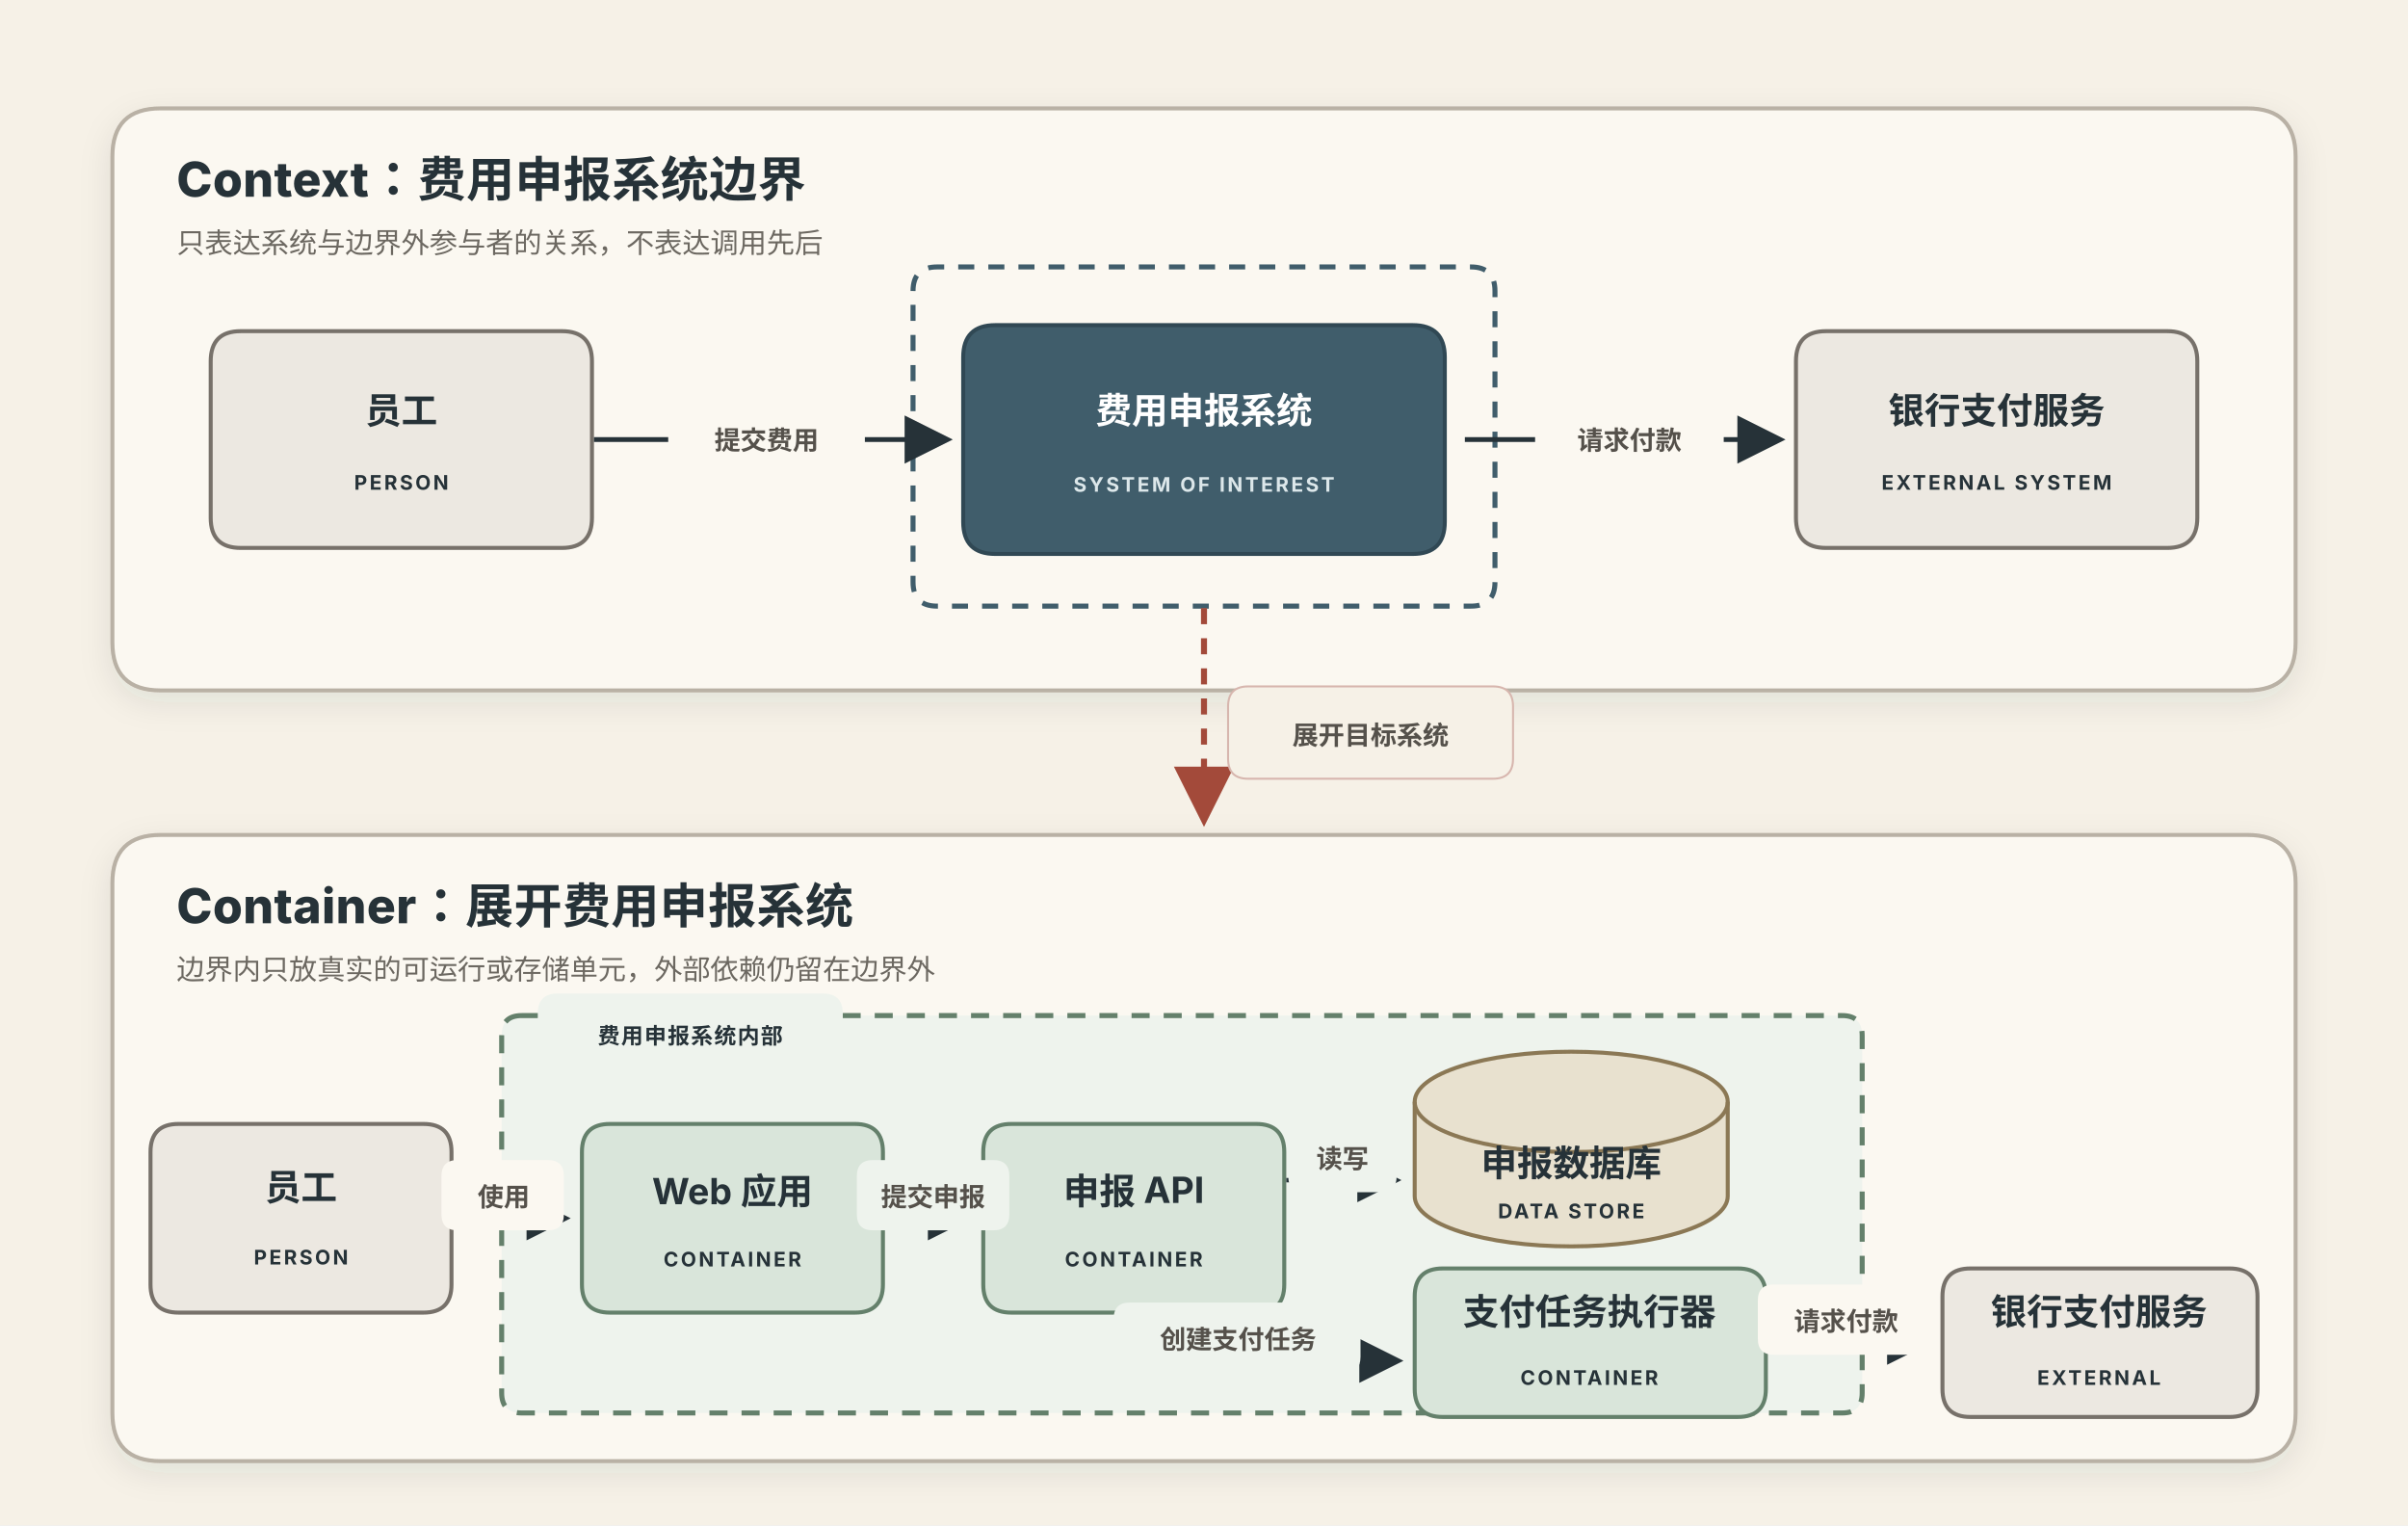
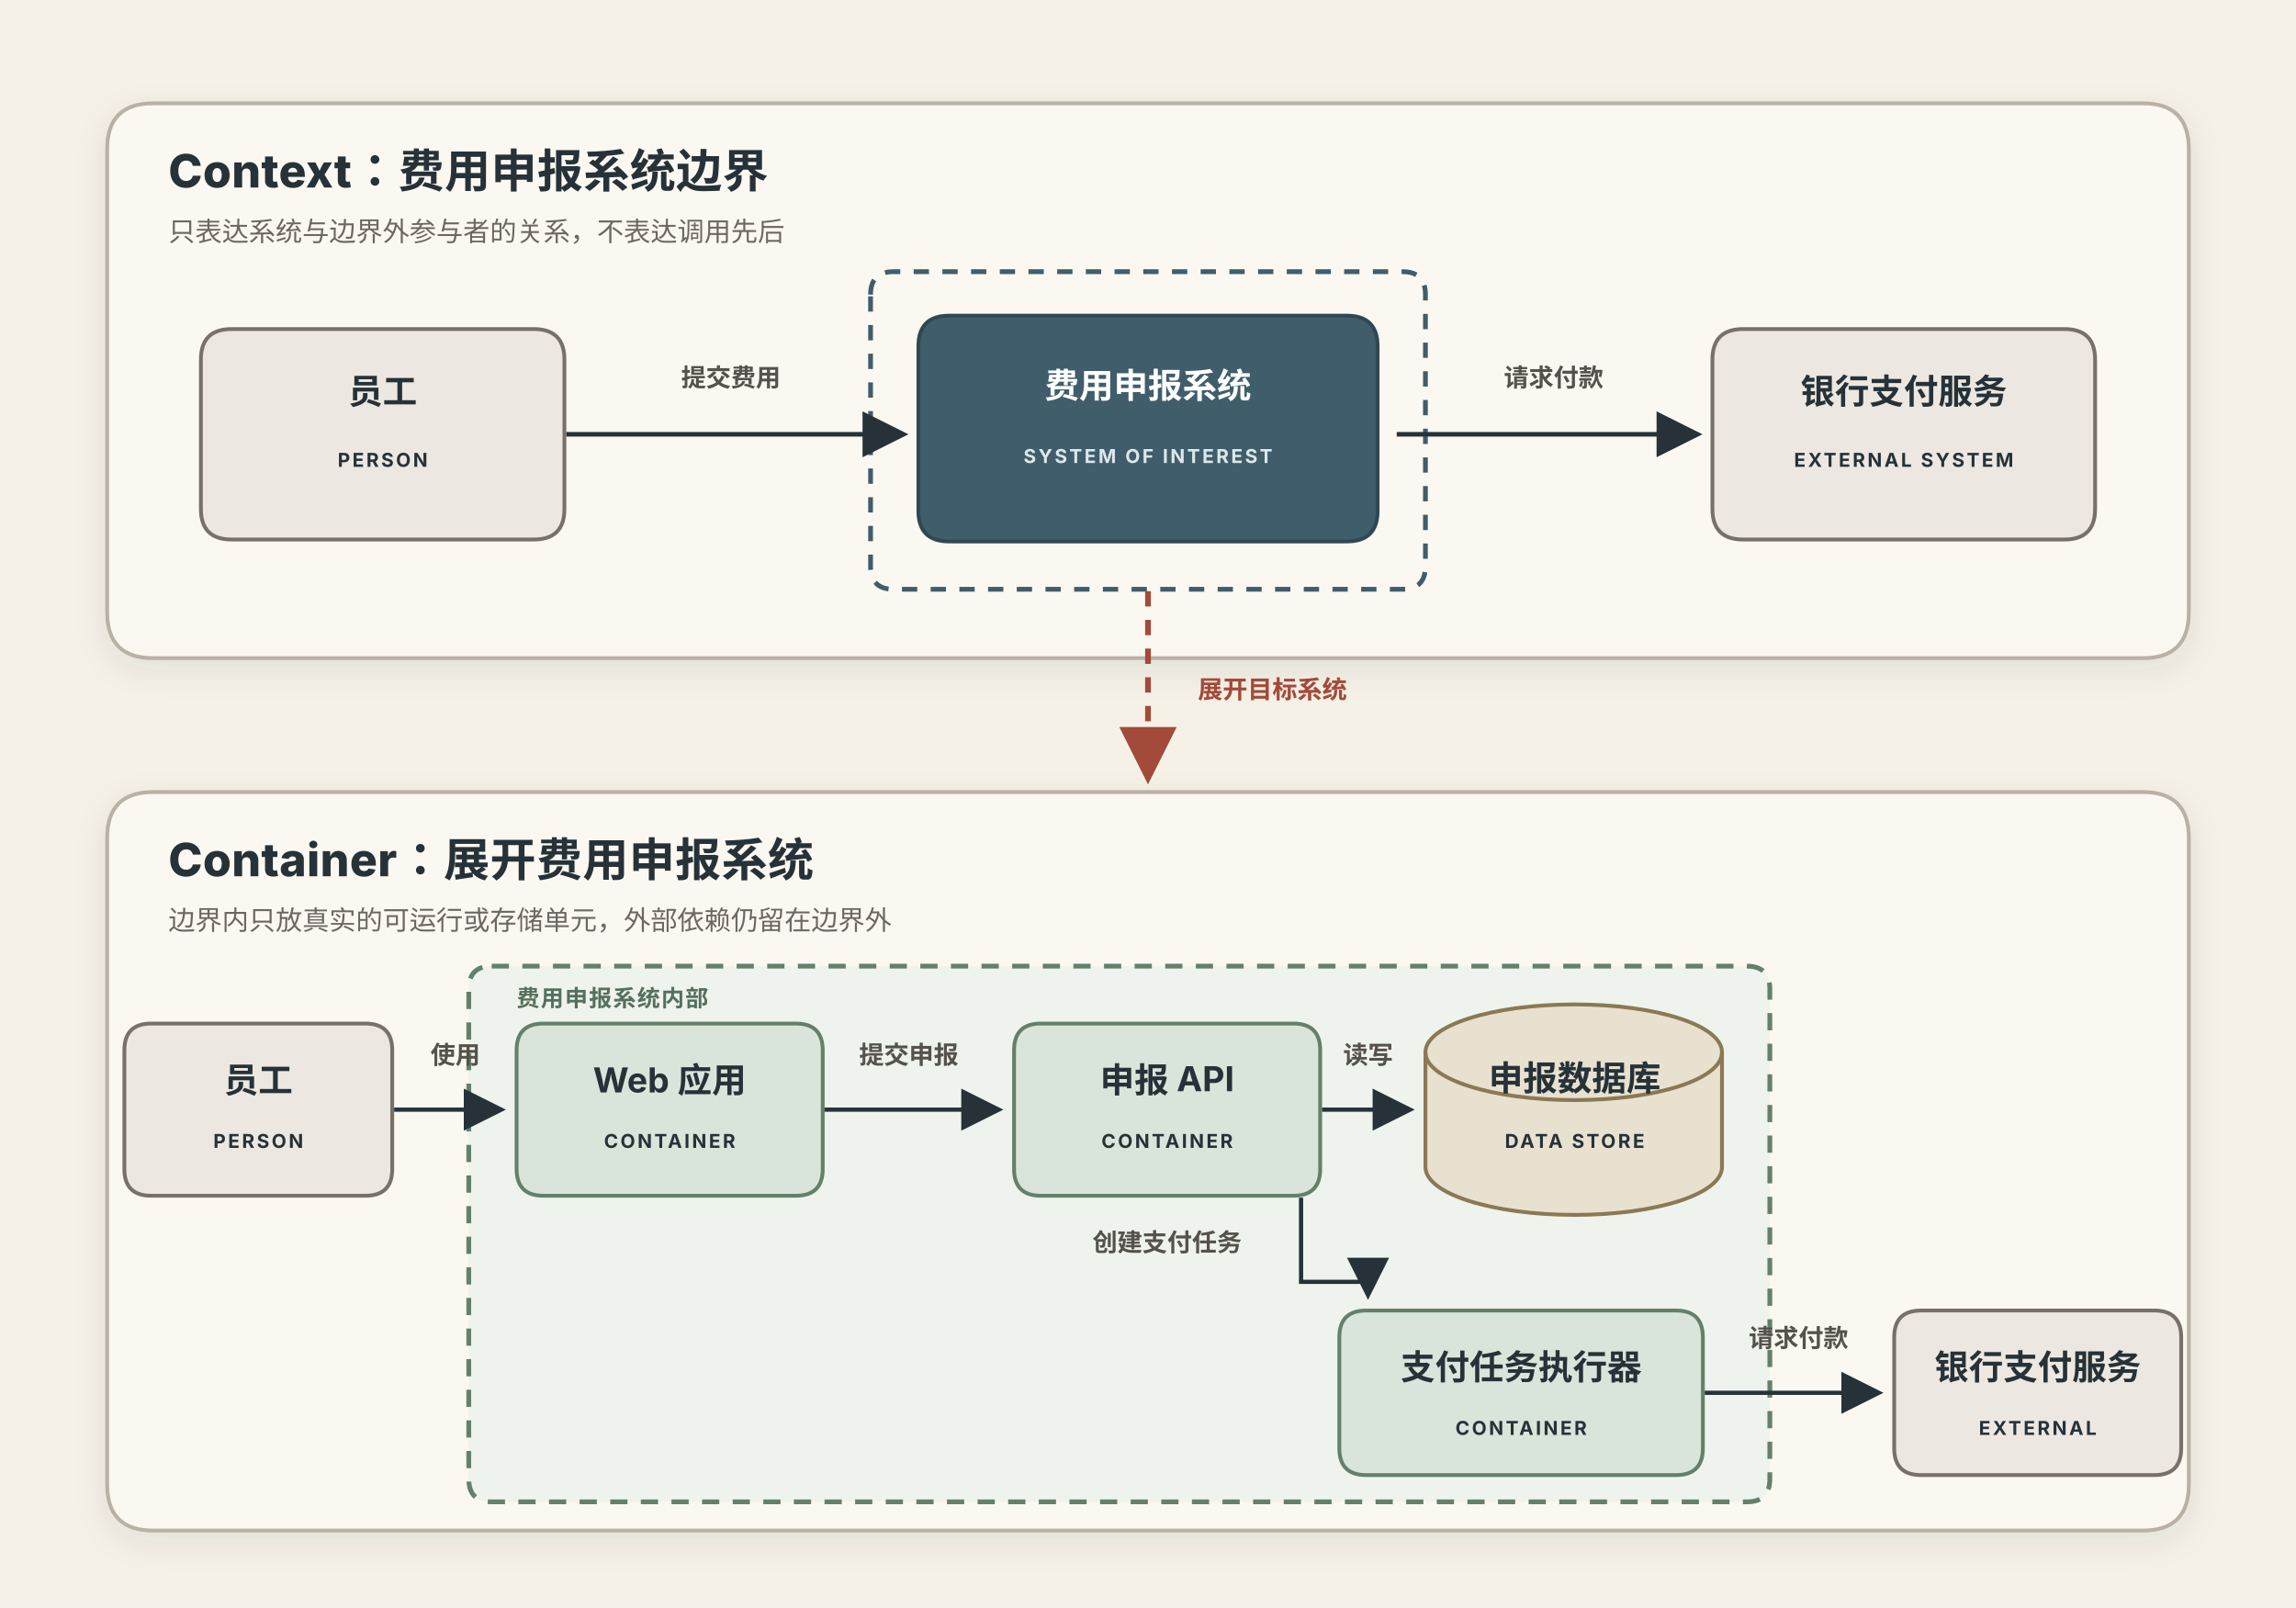
- <svg xmlns="http://www.w3.org/2000/svg" viewBox="0 0 1200 760" role="img" aria-labelledby="diagram-title diagram-description">
+ <svg xmlns="http://www.w3.org/2000/svg" viewBox="0 0 1200 840" role="img" aria-labelledby="diagram-title diagram-description">
  <defs>
    <filter id="soft-shadow" x="-20%" y="-20%" width="140%" height="150%">
      <feDropShadow dx="0" dy="5" stdDeviation="8" flood-color="#263238" flood-opacity=".09" />
    </filter>
    <marker id="arrow-ink" markerUnits="strokeWidth" markerWidth="10" markerHeight="10" refX="8" refY="5" orient="auto">
      <path d="M0 0L10 5L0 10Z" fill="#263238" />
    </marker>
    <marker id="arrow-brick" markerUnits="strokeWidth" markerWidth="10" markerHeight="10" refX="8" refY="5" orient="auto">
      <path d="M0 0L10 5L0 10Z" fill="#A34A3A" />
    </marker>
    <style>
      text {
        font-family: -apple-system, BlinkMacSystemFont, "Segoe UI", "PingFang SC",
          "Hiragino Sans GB", "Microsoft YaHei", sans-serif;
        fill: #263238;
      }
      .section-title { font-size: 24px; font-weight: 760; letter-spacing: .2px; }
      .section-note { font-size: 14px; fill: #6c6861; }
      .node-title { font-size: 18px; font-weight: 720; }
      .node-type { font-size: 10px; font-weight: 700; letter-spacing: 1.2px; }
      .inverse-title { fill: #fff; }
      .inverse-type { fill: #dce7ea; }
-       .relation { font-size: 13px; font-weight: 650; fill: #55514b; }
-       .badge { font-size: 11px; font-weight: 760; letter-spacing: .6px; }
+       .edge-label { font-size: 13px; font-weight: 650; fill: #55514b; }
+       .zoom-label { fill: #a34a3a; }
+       .badge { font-size: 12px; font-weight: 760; letter-spacing: .6px; fill: #55705d; }
    </style>
  </defs>
-   <path d="M0 0H1200V760H0Z" fill="#F6F1E7" />
+   <path d="M0 0H1200V840H0Z" fill="#F6F1E7" />
  <path d="M80 54H1120Q1144 54 1144 78V320Q1144 344 1120 344H80Q56 344 56 320V78Q56 54 80 54Z" fill="#FBF8F1" stroke="#B9B1A5" stroke-width="2" filter="url(#soft-shadow)" />
  <text x="88" y="98" class="section-title">Context：费用申报系统边界</text>
  <text x="88" y="126" class="section-note">只表达系统与边界外参与者的关系，不表达调用先后</text>
-   <path d="M105 180Q105 165 120 165H280Q295 165 295 180V258Q295 273 280 273H120Q105 273 105 258Z" fill="#ECE8E1" stroke="#77716A" stroke-width="2" />
+   <path d="M105 188Q105 172 121 172H279Q295 172 295 188V266Q295 282 279 282H121Q105 282 105 266Z" fill="#ECE8E1" stroke="#77716A" stroke-width="2" />
  <text x="200" y="211" text-anchor="middle" class="node-title">员工</text>
  <text x="200" y="244" text-anchor="middle" class="node-type" fill="#77716A">PERSON</text>
-   <path d="M455 145Q455 133 467 133H733Q745 133 745 145V290Q745 302 733 302H467Q455 302 455 290Z" fill="none" stroke="#405D6B" stroke-width="2.5" stroke-dasharray="8 7" />
-   <path d="M480 178Q480 162 496 162H704Q720 162 720 178V260Q720 276 704 276H496Q480 276 480 260Z" fill="#405D6B" stroke="#304854" stroke-width="2" />
-   <text x="600" y="211" text-anchor="middle" class="node-title inverse-title">费用申报系统</text>
-   <text x="600" y="245" text-anchor="middle" class="node-type inverse-type">SYSTEM OF INTEREST</text>
-   <path d="M895 180Q895 165 910 165H1080Q1095 165 1095 180V258Q1095 273 1080 273H910Q895 273 895 258Z" fill="#ECE8E1" stroke="#77716A" stroke-width="2" />
+   <path d="M455 154Q455 142 467 142H733Q745 142 745 154V296Q745 308 733 308H467Q455 308 455 296Z" fill="none" stroke="#405D6B" stroke-width="2.5" stroke-dasharray="8 7" />
+   <path d="M480 181Q480 165 496 165H704Q720 165 720 181V267Q720 283 704 283H496Q480 283 480 267Z" fill="#405D6B" stroke="#304854" stroke-width="2" />
+   <text x="600" y="208" text-anchor="middle" class="node-title inverse-title">费用申报系统</text>
+   <text x="600" y="242" text-anchor="middle" class="node-type inverse-type">SYSTEM OF INTEREST</text>
+   <path d="M895 188Q895 172 911 172H1079Q1095 172 1095 188V266Q1095 282 1079 282H911Q895 282 895 266Z" fill="#ECE8E1" stroke="#77716A" stroke-width="2" />
  <text x="995" y="211" text-anchor="middle" class="node-title">银行支付服务</text>
  <text x="995" y="244" text-anchor="middle" class="node-type" fill="#77716A">EXTERNAL SYSTEM</text>
-   <path d="M296 219H470" fill="none" stroke="#263238" stroke-width="2.4" marker-end="url(#arrow-ink)" />
-   <path d="M730 219H885" fill="none" stroke="#263238" stroke-width="2.4" marker-end="url(#arrow-ink)" />
-   <path d="M342 199H422Q431 199 431 208V230Q431 239 422 239H342Q333 239 333 230V208Q333 199 342 199Z" fill="#FBF8F1" />
-   <text x="382" y="224" text-anchor="middle" class="relation">提交费用</text>
-   <path d="M774 199H850Q859 199 859 208V230Q859 239 850 239H774Q765 239 765 230V208Q765 199 774 199Z" fill="#FBF8F1" />
-   <text x="812" y="224" text-anchor="middle" class="relation">请求付款</text>
-   <path d="M600 303V406" fill="none" stroke="#A34A3A" stroke-width="3" stroke-dasharray="8 7" marker-end="url(#arrow-brick)" />
-   <path d="M622 342H744Q754 342 754 352V378Q754 388 744 388H622Q612 388 612 378V352Q612 342 622 342Z" fill="#F6F1E7" stroke="#D7B6AE" />
-   <text x="683" y="371" text-anchor="middle" class="relation" fill="#A34A3A">展开目标系统</text>
-   <path d="M80 416H1120Q1144 416 1144 440V704Q1144 728 1120 728H80Q56 728 56 704V440Q56 416 80 416Z" fill="#FBF8F1" stroke="#B9B1A5" stroke-width="2" filter="url(#soft-shadow)" />
-   <text x="88" y="460" class="section-title">Container：展开费用申报系统</text>
-   <text x="88" y="488" class="section-note">边界内只放真实的可运行或存储单元，外部依赖仍留在边界外</text>
-   <path d="M260 506Q250 506 250 516V694Q250 704 260 704H918Q928 704 928 694V516Q928 506 918 506Z" fill="#EEF3ED" stroke="#64806B" stroke-width="2.5" stroke-dasharray="9 7" />
-   <path d="M278 495H410Q420 495 420 505V523Q420 533 410 533H278Q268 533 268 523V505Q268 495 278 495Z" fill="#EEF3ED" />
-   <text x="344" y="520" text-anchor="middle" class="badge" fill="#55705D">费用申报系统内部</text>
-   <path d="M75 574Q75 560 89 560H211Q225 560 225 574V640Q225 654 211 654H89Q75 654 75 640Z" fill="#ECE8E1" stroke="#77716A" stroke-width="2" />
-   <text x="150" y="598" text-anchor="middle" class="node-title">员工</text>
-   <text x="150" y="630" text-anchor="middle" class="node-type" fill="#77716A">PERSON</text>
-   <path d="M290 574Q290 560 304 560H426Q440 560 440 574V640Q440 654 426 654H304Q290 654 290 640Z" fill="#D9E5DA" stroke="#64806B" stroke-width="2" />
-   <text x="365" y="600" text-anchor="middle" class="node-title">Web 应用</text>
-   <text x="365" y="631" text-anchor="middle" class="node-type" fill="#55705D">CONTAINER</text>
-   <path d="M490 574Q490 560 504 560H626Q640 560 640 574V640Q640 654 626 654H504Q490 654 490 640Z" fill="#D9E5DA" stroke="#64806B" stroke-width="2" />
-   <text x="565" y="600" text-anchor="middle" class="node-title">申报 API</text>
-   <text x="565" y="631" text-anchor="middle" class="node-type" fill="#55705D">CONTAINER</text>
-   <path d="M705 549C705 535 740 524 783 524S861 535 861 549V596C861 610 826 621 783 621S705 610 705 596Z" fill="#E8E1CF" stroke="#8B7855" stroke-width="2" />
-   <path d="M705 549C705 563 740 574 783 574S861 563 861 549" fill="none" stroke="#8B7855" stroke-width="2" />
-   <text x="783" y="586" text-anchor="middle" class="node-title">申报数据库</text>
-   <text x="783" y="607" text-anchor="middle" class="node-type" fill="#7A6849">DATA STORE</text>
-   <path d="M705 646Q705 632 719 632H866Q880 632 880 646V692Q880 706 866 706H719Q705 706 705 692Z" fill="#D9E5DA" stroke="#64806B" stroke-width="2" />
-   <text x="792" y="660" text-anchor="middle" class="node-title">支付任务执行器</text>
-   <text x="792" y="690" text-anchor="middle" class="node-type" fill="#55705D">CONTAINER</text>
-   <path d="M968 646Q968 632 982 632H1111Q1125 632 1125 646V692Q1125 706 1111 706H982Q968 706 968 692Z" fill="#ECE8E1" stroke="#77716A" stroke-width="2" />
-   <text x="1046" y="660" text-anchor="middle" class="node-title">银行支付服务</text>
-   <text x="1046" y="690" text-anchor="middle" class="node-type" fill="#77716A">EXTERNAL</text>
-   <path d="M226 607H280" fill="none" stroke="#263238" stroke-width="2.2" marker-end="url(#arrow-ink)" />
-   <path d="M441 607H480" fill="none" stroke="#263238" stroke-width="2.2" marker-end="url(#arrow-ink)" />
-   <path d="M641 588H694" fill="none" stroke="#263238" stroke-width="2.2" marker-end="url(#arrow-ink)" />
-   <path d="M565 655V670Q565 678 573 678H695" fill="none" stroke="#263238" stroke-width="2.2" marker-end="url(#arrow-ink)" />
-   <path d="M881 669H958" fill="none" stroke="#263238" stroke-width="2.2" marker-end="url(#arrow-ink)" />
-   <path d="M228 578H273Q281 578 281 586V605Q281 613 273 613H228Q220 613 220 605V586Q220 578 228 578Z" fill="#FBF8F1" />
-   <text x="251" y="601" text-anchor="middle" class="relation">使用</text>
-   <path d="M435 578H495Q503 578 503 586V605Q503 613 495 613H435Q427 613 427 605V586Q427 578 435 578Z" fill="#EEF3ED" />
-   <text x="465" y="601" text-anchor="middle" class="relation">提交申报</text>
-   <path d="M650 559H688Q696 559 696 567V586Q696 594 688 594H650Q642 594 642 586V567Q642 559 650 559Z" fill="#EEF3ED" />
-   <text x="669" y="582" text-anchor="middle" class="relation">读写</text>
-   <path d="M563 649H670Q678 649 678 657V676Q678 684 670 684H563Q555 684 555 676V657Q555 649 563 649Z" fill="#EEF3ED" />
-   <text x="617" y="672" text-anchor="middle" class="relation">创建支付任务</text>
-   <path d="M884 640H956Q964 640 964 648V667Q964 675 956 675H884Q876 675 876 667V648Q876 640 884 640Z" fill="#FBF8F1" />
-   <text x="920" y="663" text-anchor="middle" class="relation">请求付款</text>
+   <path d="M296 227H470" fill="none" stroke="#263238" stroke-width="2.4" marker-end="url(#arrow-ink)" />
+   <path d="M730 227H885" fill="none" stroke="#263238" stroke-width="2.4" marker-end="url(#arrow-ink)" />
+   <text x="382" y="202" text-anchor="middle" class="edge-label" data-clearance="8">提交费用</text>
+   <text x="812" y="202" text-anchor="middle" class="edge-label" data-clearance="8">请求付款</text>
+   <path d="M600 309V404" fill="none" stroke="#A34A3A" stroke-width="3" stroke-dasharray="8 7" marker-end="url(#arrow-brick)" />
+   <text x="626" y="365" class="edge-label zoom-label" data-clearance="8">展开目标系统</text>
+   <path d="M80 414H1120Q1144 414 1144 438V776Q1144 800 1120 800H80Q56 800 56 776V438Q56 414 80 414Z" fill="#FBF8F1" stroke="#B9B1A5" stroke-width="2" filter="url(#soft-shadow)" />
+   <text x="88" y="458" class="section-title">Container：展开费用申报系统</text>
+   <text x="88" y="486" class="section-note">边界内只放真实的可运行或存储单元，外部依赖仍留在边界外</text>
+   <path d="M257 505H913Q925 505 925 517V773Q925 785 913 785H257Q245 785 245 773V517Q245 505 257 505Z" fill="#EEF3ED" stroke="#64806B" stroke-width="2.5" stroke-dasharray="9 7" />
+   <text x="270" y="526" class="badge">费用申报系统内部</text>
+   <path d="M65 549Q65 535 79 535H191Q205 535 205 549V611Q205 625 191 625H79Q65 625 65 611Z" fill="#ECE8E1" stroke="#77716A" stroke-width="2" />
+   <text x="135" y="571" text-anchor="middle" class="node-title">员工</text>
+   <text x="135" y="600" text-anchor="middle" class="node-type" fill="#77716A">PERSON</text>
+   <path d="M270 549Q270 535 284 535H416Q430 535 430 549V611Q430 625 416 625H284Q270 625 270 611Z" fill="#D9E5DA" stroke="#64806B" stroke-width="2" />
+   <text x="350" y="571" text-anchor="middle" class="node-title">Web 应用</text>
+   <text x="350" y="600" text-anchor="middle" class="node-type" fill="#55705D">CONTAINER</text>
+   <path d="M530 549Q530 535 544 535H676Q690 535 690 549V611Q690 625 676 625H544Q530 625 530 611Z" fill="#D9E5DA" stroke="#64806B" stroke-width="2" />
+   <text x="610" y="571" text-anchor="middle" class="node-title">申报 API</text>
+   <text x="610" y="600" text-anchor="middle" class="node-type" fill="#55705D">CONTAINER</text>
+   <path d="M745 550C745 536 780 525 823 525S900 536 900 550V610C900 624 866 635 823 635S745 624 745 610Z" fill="#E8E1CF" stroke="#8B7855" stroke-width="2" />
+   <path d="M745 550C745 564 780 575 823 575S900 564 900 550" fill="none" stroke="#8B7855" stroke-width="2" />
+   <text x="823" y="570" text-anchor="middle" class="node-title">申报数据库</text>
+   <text x="823" y="600" text-anchor="middle" class="node-type" fill="#7A6849">DATA STORE</text>
+   <path d="M700 699Q700 685 714 685H876Q890 685 890 699V757Q890 771 876 771H714Q700 771 700 757Z" fill="#D9E5DA" stroke="#64806B" stroke-width="2" />
+   <text x="795" y="721" text-anchor="middle" class="node-title">支付任务执行器</text>
+   <text x="795" y="750" text-anchor="middle" class="node-type" fill="#55705D">CONTAINER</text>
+   <path d="M990 699Q990 685 1004 685H1126Q1140 685 1140 699V757Q1140 771 1126 771H1004Q990 771 990 757Z" fill="#ECE8E1" stroke="#77716A" stroke-width="2" />
+   <text x="1065" y="721" text-anchor="middle" class="node-title">银行支付服务</text>
+   <text x="1065" y="750" text-anchor="middle" class="node-type" fill="#77716A">EXTERNAL</text>
+   <path d="M206 580H260" fill="none" stroke="#263238" stroke-width="2.2" marker-end="url(#arrow-ink)" />
+   <path d="M431 580H520" fill="none" stroke="#263238" stroke-width="2.2" marker-end="url(#arrow-ink)" />
+   <path d="M691 580H735" fill="none" stroke="#263238" stroke-width="2.2" marker-end="url(#arrow-ink)" />
+   <path d="M680 626V670H715V675" fill="none" stroke="#263238" stroke-width="2.2" marker-end="url(#arrow-ink)" />
+   <path d="M891 728H980" fill="none" stroke="#263238" stroke-width="2.2" marker-end="url(#arrow-ink)" />
+   <text x="238" y="556" text-anchor="middle" class="edge-label" data-clearance="8">使用</text>
+   <text x="475" y="556" text-anchor="middle" class="edge-label" data-clearance="8">提交申报</text>
+   <text x="715" y="556" text-anchor="middle" class="edge-label" data-clearance="8">读写</text>
+   <text x="610" y="654" text-anchor="middle" class="edge-label" data-clearance="8">创建支付任务</text>
+   <text x="940" y="704" text-anchor="middle" class="edge-label" data-clearance="8">请求付款</text>
</svg>
